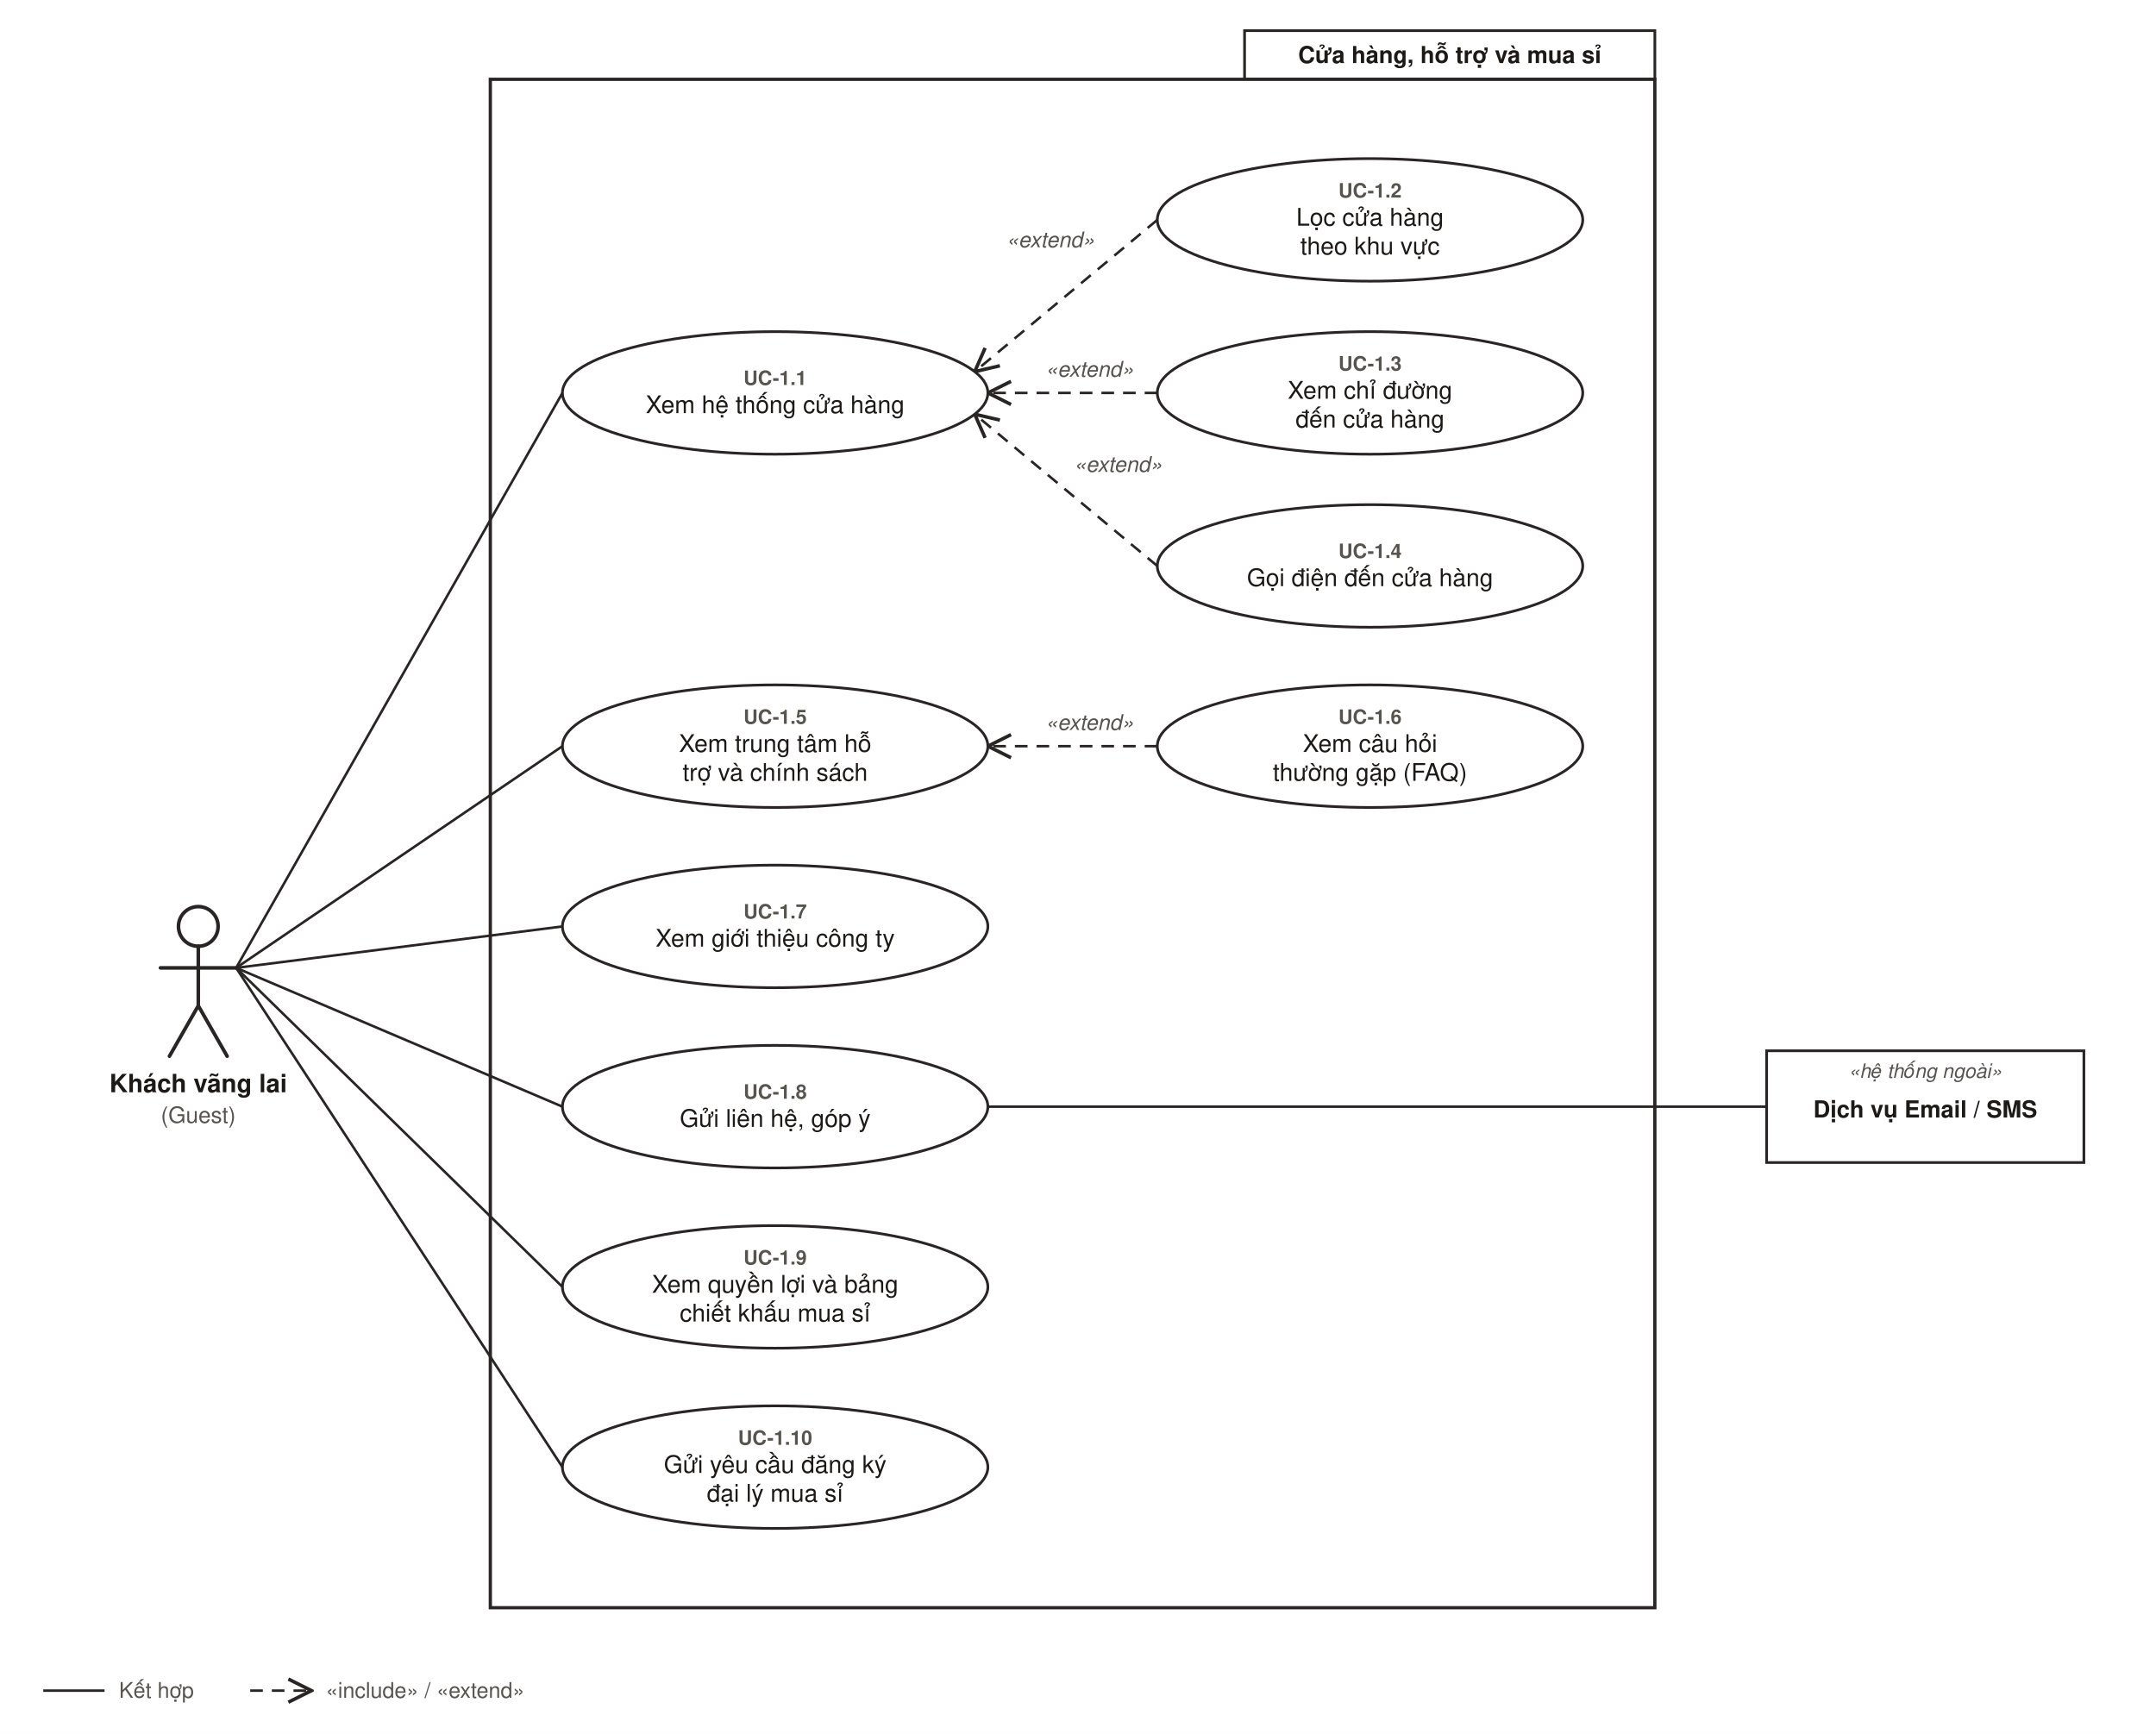
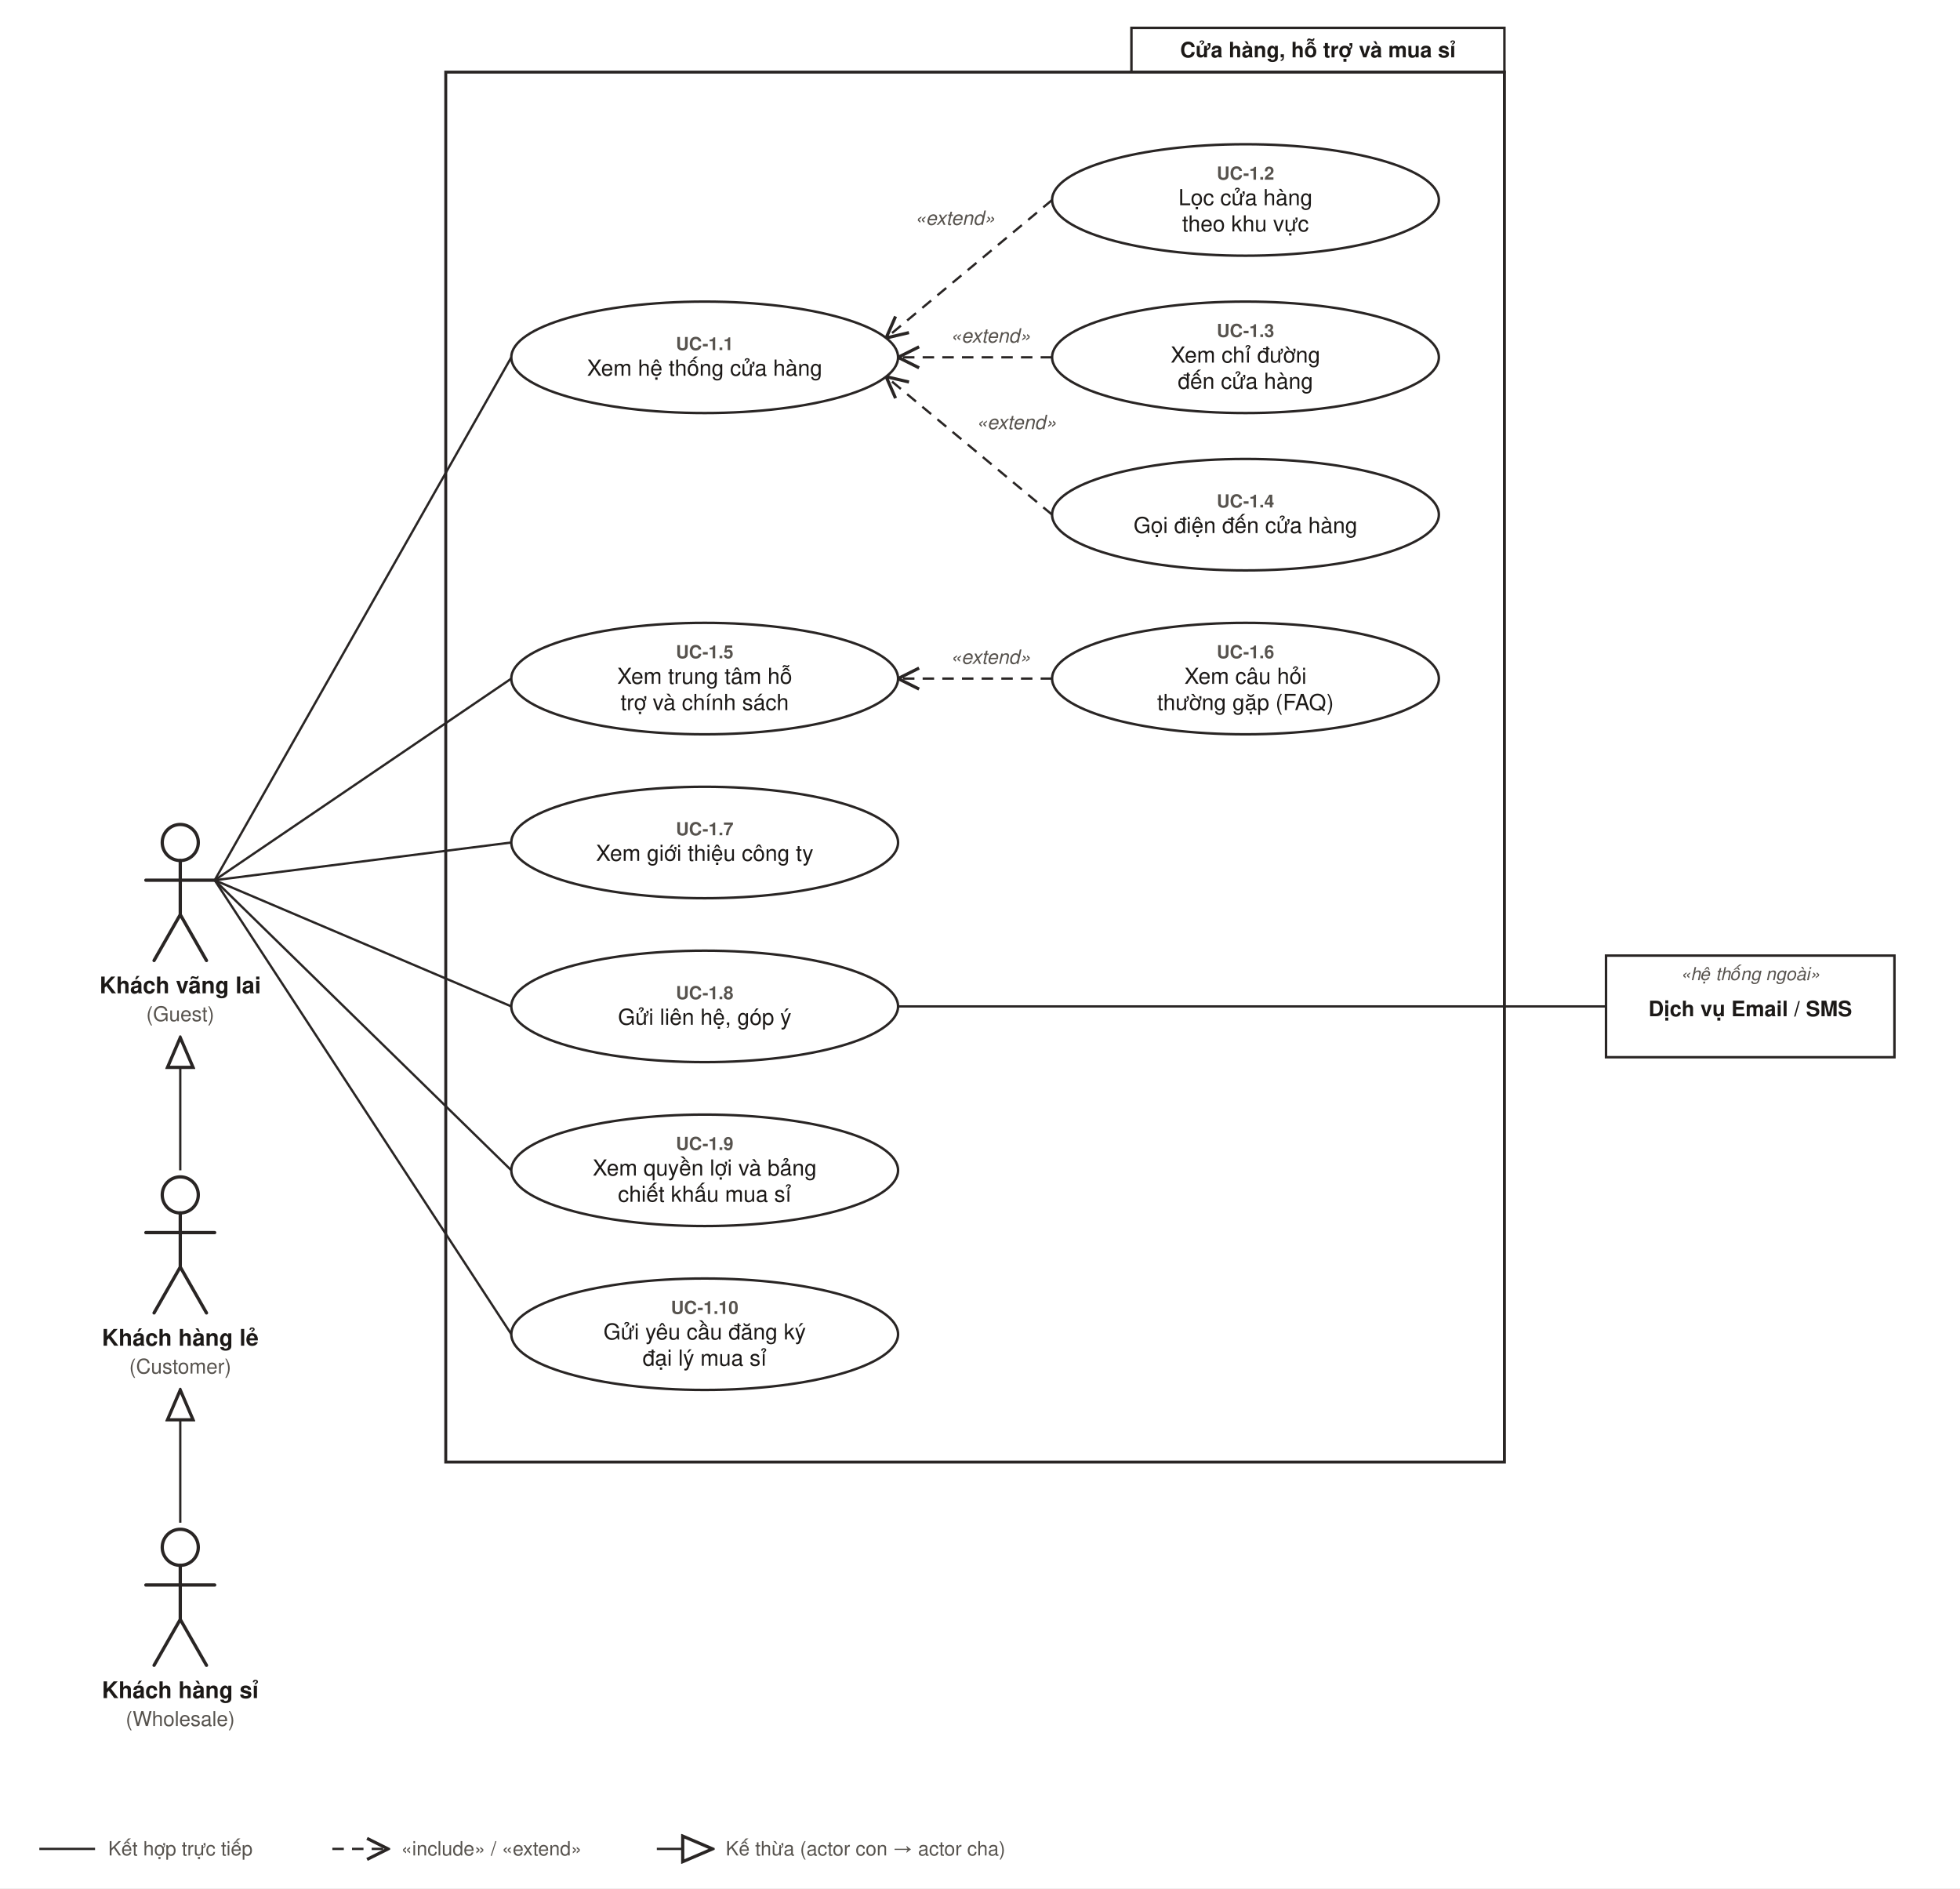
- <svg xmlns="http://www.w3.org/2000/svg" width="1196" height="962" viewBox="0 0 1196 962" font-family="'Helvetica Neue', Helvetica, Arial, sans-serif">
+ <svg xmlns="http://www.w3.org/2000/svg" width="1196" height="1152" viewBox="0 0 1196 1152" font-family="'Helvetica Neue', Helvetica, Arial, sans-serif">
  <defs>
    <marker id="open" viewBox="0 0 12 12" refX="11" refY="6" markerWidth="11" markerHeight="11" orient="auto">
      <path d="M1 1 L11 6 L1 11" fill="none" stroke="#292524" stroke-width="1.5" />
    </marker>
    <marker id="tri" viewBox="0 0 16 14" refX="15" refY="7" markerWidth="15" markerHeight="13" orient="auto">
      <path d="M1 1 L15 7 L1 13 Z" fill="#fff" stroke="#292524" stroke-width="1.5" />
    </marker>
  </defs>
  <rect width="100%" height="100%" fill="#FFFFFF" />
  <rect x="690.4" y="17" width="227.6" height="27" fill="#fff" stroke="#292524" stroke-width="1.5" />
  <text x="804.2" y="35" text-anchor="middle" font-size="13" font-weight="600" fill="#1C1917">Cửa hàng, hỗ trợ và mua sỉ</text>
  <rect x="272" y="44" width="646" height="848" fill="#fff" stroke="#292524" stroke-width="1.8" />
  <line x1="131.0" y1="537.0" x2="312.0" y2="218.0" stroke="#292524" stroke-width="1.4" />
  <line x1="131.0" y1="537.0" x2="312.0" y2="414.0" stroke="#292524" stroke-width="1.4" />
  <line x1="131.0" y1="537.0" x2="312.0" y2="514.0" stroke="#292524" stroke-width="1.4" />
  <line x1="131.0" y1="537.0" x2="312.0" y2="614.0" stroke="#292524" stroke-width="1.4" />
  <line x1="131.0" y1="537.0" x2="312.0" y2="714.0" stroke="#292524" stroke-width="1.4" />
  <line x1="131.0" y1="537.0" x2="312.0" y2="814.0" stroke="#292524" stroke-width="1.4" />
+   <line x1="110.0" y1="714.0" x2="110.0" y2="633.0" stroke="#292524" stroke-width="1.4" marker-end="url(#tri)" />
+   <line x1="110.0" y1="929.0" x2="110.0" y2="848.0" stroke="#292524" stroke-width="1.4" marker-end="url(#tri)" />
  <line x1="642.0" y1="122.0" x2="540.7" y2="206.2" stroke="#292524" stroke-width="1.4" stroke-dasharray="7 5" marker-end="url(#open)" />
  <line x1="642.0" y1="218.0" x2="548.0" y2="218.0" stroke="#292524" stroke-width="1.4" stroke-dasharray="7 5" marker-end="url(#open)" />
  <line x1="642.0" y1="314.0" x2="540.7" y2="229.8" stroke="#292524" stroke-width="1.4" stroke-dasharray="7 5" marker-end="url(#open)" />
  <line x1="642.0" y1="414.0" x2="548.0" y2="414.0" stroke="#292524" stroke-width="1.4" stroke-dasharray="7 5" marker-end="url(#open)" />
  <line x1="548.0" y1="614.0" x2="980.0" y2="614.0" stroke="#292524" stroke-width="1.4" />
  <text x="582.7" y="137.2" text-anchor="middle" font-size="12" font-style="italic" fill="#57534E" stroke="#fff" stroke-width="4" paint-order="stroke">«extend»</text>
  <text x="604.4" y="209.0" text-anchor="middle" font-size="12" font-style="italic" fill="#57534E" stroke="#fff" stroke-width="4" paint-order="stroke">«extend»</text>
  <text x="620.2" y="261.8" text-anchor="middle" font-size="12" font-style="italic" fill="#57534E" stroke="#fff" stroke-width="4" paint-order="stroke">«extend»</text>
  <text x="604.4" y="405.0" text-anchor="middle" font-size="12" font-style="italic" fill="#57534E" stroke="#fff" stroke-width="4" paint-order="stroke">«extend»</text>
  <g>
    <circle cx="110" cy="514" r="11" fill="#fff" stroke="#292524" stroke-width="2" />
    <path d="M110 525 V558 M89 537 H131 M110 558 L94 586 M110 558 L126 586" fill="none" stroke="#292524" stroke-width="2" stroke-linecap="round" />
    <text x="110" y="606" text-anchor="middle" font-size="14" font-weight="700" fill="#1C1917">Khách vãng lai</text>
    <text x="110" y="623" text-anchor="middle" font-size="12.5" font-weight="400" fill="#57534E">(Guest)</text>
+   </g>
+   <g>
+     <circle cx="110" cy="729" r="11" fill="#fff" stroke="#292524" stroke-width="2" />
+     <path d="M110 740 V773 M89 752 H131 M110 773 L94 801 M110 773 L126 801" fill="none" stroke="#292524" stroke-width="2" stroke-linecap="round" />
+     <text x="110" y="821" text-anchor="middle" font-size="14" font-weight="700" fill="#1C1917">Khách hàng lẻ</text>
+     <text x="110" y="838" text-anchor="middle" font-size="12.5" font-weight="400" fill="#57534E">(Customer)</text>
+   </g>
+   <g>
+     <circle cx="110" cy="944" r="11" fill="#fff" stroke="#292524" stroke-width="2" />
+     <path d="M110 955 V988 M89 967 H131 M110 988 L94 1016 M110 988 L126 1016" fill="none" stroke="#292524" stroke-width="2" stroke-linecap="round" />
+     <text x="110" y="1036" text-anchor="middle" font-size="14" font-weight="700" fill="#1C1917">Khách hàng sỉ</text>
+     <text x="110" y="1053" text-anchor="middle" font-size="12.5" font-weight="400" fill="#57534E">(Wholesale)</text>
  </g>
  <g>
    <ellipse cx="430" cy="218" rx="118" ry="34" fill="#fff" stroke="#292524" stroke-width="1.5" />
    <text x="430" y="213.6" text-anchor="middle" font-size="11" font-weight="700" fill="#57534E">UC-1.1</text>
    <text x="430" y="229.2" text-anchor="middle" font-size="13.5" font-weight="500" fill="#1C1917">Xem hệ thống cửa hàng</text>
  </g>
  <g>
    <ellipse cx="760" cy="122" rx="118" ry="34" fill="#fff" stroke="#292524" stroke-width="1.5" />
    <text x="760" y="109.6" text-anchor="middle" font-size="11" font-weight="700" fill="#57534E">UC-1.2</text>
    <text x="760" y="125.2" text-anchor="middle" font-size="13.5" font-weight="500" fill="#1C1917">Lọc cửa hàng</text>
    <text x="760" y="141.2" text-anchor="middle" font-size="13.5" font-weight="500" fill="#1C1917">theo khu vực</text>
  </g>
  <g>
    <ellipse cx="760" cy="218" rx="118" ry="34" fill="#fff" stroke="#292524" stroke-width="1.5" />
    <text x="760" y="205.6" text-anchor="middle" font-size="11" font-weight="700" fill="#57534E">UC-1.3</text>
    <text x="760" y="221.2" text-anchor="middle" font-size="13.5" font-weight="500" fill="#1C1917">Xem chỉ đường</text>
    <text x="760" y="237.2" text-anchor="middle" font-size="13.5" font-weight="500" fill="#1C1917">đến cửa hàng</text>
  </g>
  <g>
    <ellipse cx="760" cy="314" rx="118" ry="34" fill="#fff" stroke="#292524" stroke-width="1.5" />
    <text x="760" y="309.6" text-anchor="middle" font-size="11" font-weight="700" fill="#57534E">UC-1.4</text>
    <text x="760" y="325.2" text-anchor="middle" font-size="13.5" font-weight="500" fill="#1C1917">Gọi điện đến cửa hàng</text>
  </g>
  <g>
    <ellipse cx="430" cy="414" rx="118" ry="34" fill="#fff" stroke="#292524" stroke-width="1.5" />
    <text x="430" y="401.6" text-anchor="middle" font-size="11" font-weight="700" fill="#57534E">UC-1.5</text>
    <text x="430" y="417.2" text-anchor="middle" font-size="13.5" font-weight="500" fill="#1C1917">Xem trung tâm hỗ</text>
    <text x="430" y="433.2" text-anchor="middle" font-size="13.5" font-weight="500" fill="#1C1917">trợ và chính sách</text>
  </g>
  <g>
    <ellipse cx="760" cy="414" rx="118" ry="34" fill="#fff" stroke="#292524" stroke-width="1.5" />
    <text x="760" y="401.6" text-anchor="middle" font-size="11" font-weight="700" fill="#57534E">UC-1.6</text>
    <text x="760" y="417.2" text-anchor="middle" font-size="13.5" font-weight="500" fill="#1C1917">Xem câu hỏi</text>
    <text x="760" y="433.2" text-anchor="middle" font-size="13.5" font-weight="500" fill="#1C1917">thường gặp (FAQ)</text>
  </g>
  <g>
    <ellipse cx="430" cy="514" rx="118" ry="34" fill="#fff" stroke="#292524" stroke-width="1.5" />
    <text x="430" y="509.6" text-anchor="middle" font-size="11" font-weight="700" fill="#57534E">UC-1.7</text>
    <text x="430" y="525.2" text-anchor="middle" font-size="13.5" font-weight="500" fill="#1C1917">Xem giới thiệu công ty</text>
  </g>
  <g>
    <ellipse cx="430" cy="614" rx="118" ry="34" fill="#fff" stroke="#292524" stroke-width="1.5" />
    <text x="430" y="609.6" text-anchor="middle" font-size="11" font-weight="700" fill="#57534E">UC-1.8</text>
    <text x="430" y="625.2" text-anchor="middle" font-size="13.5" font-weight="500" fill="#1C1917">Gửi liên hệ, góp ý</text>
  </g>
  <g>
    <ellipse cx="430" cy="714" rx="118" ry="34" fill="#fff" stroke="#292524" stroke-width="1.5" />
    <text x="430" y="701.6" text-anchor="middle" font-size="11" font-weight="700" fill="#57534E">UC-1.9</text>
    <text x="430" y="717.2" text-anchor="middle" font-size="13.5" font-weight="500" fill="#1C1917">Xem quyền lợi và bảng</text>
    <text x="430" y="733.2" text-anchor="middle" font-size="13.5" font-weight="500" fill="#1C1917">chiết khấu mua sỉ</text>
  </g>
  <g>
    <ellipse cx="430" cy="814" rx="118" ry="34" fill="#fff" stroke="#292524" stroke-width="1.5" />
    <text x="430" y="801.6" text-anchor="middle" font-size="11" font-weight="700" fill="#57534E">UC-1.10</text>
    <text x="430" y="817.2" text-anchor="middle" font-size="13.5" font-weight="500" fill="#1C1917">Gửi yêu cầu đăng ký</text>
    <text x="430" y="833.2" text-anchor="middle" font-size="13.5" font-weight="500" fill="#1C1917">đại lý mua sỉ</text>
  </g>
  <g>
    <rect x="980" y="583" width="176" height="62" fill="#fff" stroke="#292524" stroke-width="1.5" />
    <text x="1068" y="598" text-anchor="middle" font-size="11" font-style="italic" fill="#57534E">«hệ thống ngoài»</text>
    <text x="1068" y="620" text-anchor="middle" font-size="13" font-weight="600" fill="#1C1917">Dịch vụ Email / SMS</text>
  </g>
-   <g transform="translate(24,938)">
+   <g transform="translate(24,1128)">
    <line x1="0" y1="0" x2="34" y2="0" stroke="#292524" stroke-width="1.4" />
-     <text x="42" y="4" font-size="12" fill="#57534E">Kết hợp</text>
+     <text x="42" y="4" font-size="12" fill="#57534E">Kết hợp trực tiếp</text>
  </g>
-   <g transform="translate(138.8,938)">
+   <g transform="translate(202.8,1128)">
    <line x1="0" y1="0" x2="34" y2="0" stroke="#292524" stroke-width="1.4" stroke-dasharray="7 5" marker-end="url(#open)" />
    <text x="42" y="4" font-size="12" fill="#57534E">«include» / «extend»</text>
  </g>
+   <g transform="translate(400.8,1128)">
+     <line x1="0" y1="0" x2="34" y2="0" stroke="#292524" stroke-width="1.4" marker-end="url(#tri)" />
+     <text x="42" y="4" font-size="12" fill="#57534E">Kế thừa (actor con → actor cha)</text>
+   </g>
</svg>
